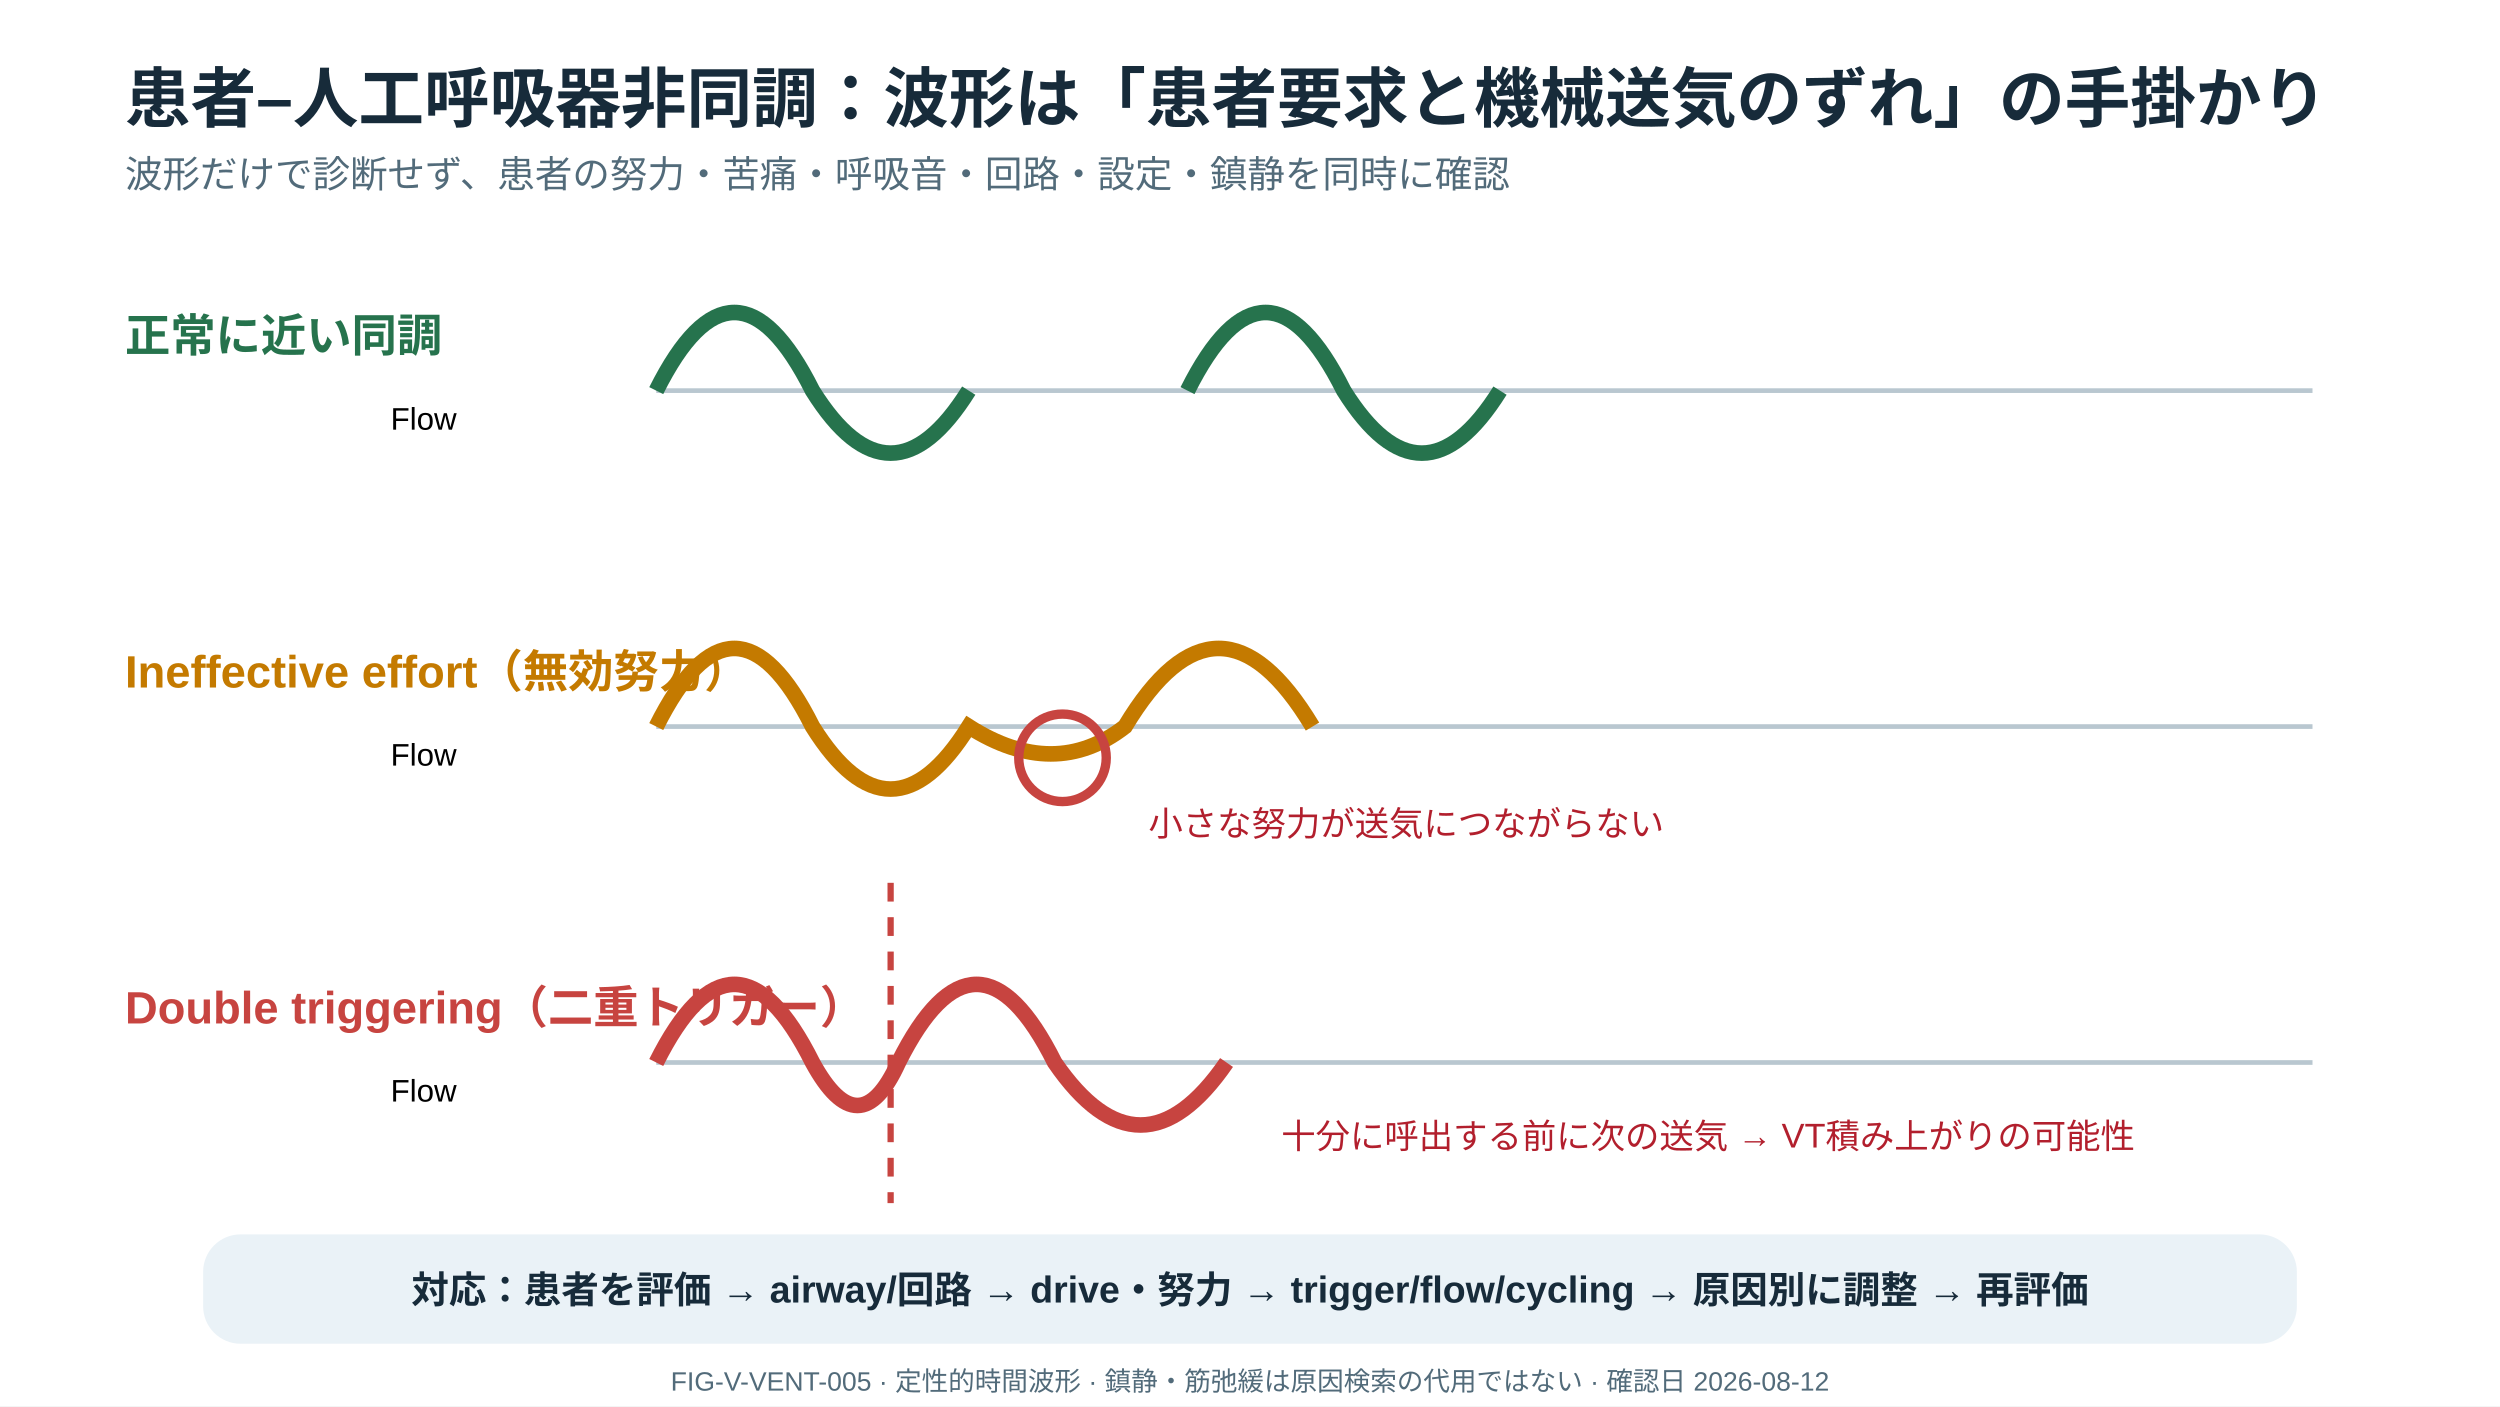
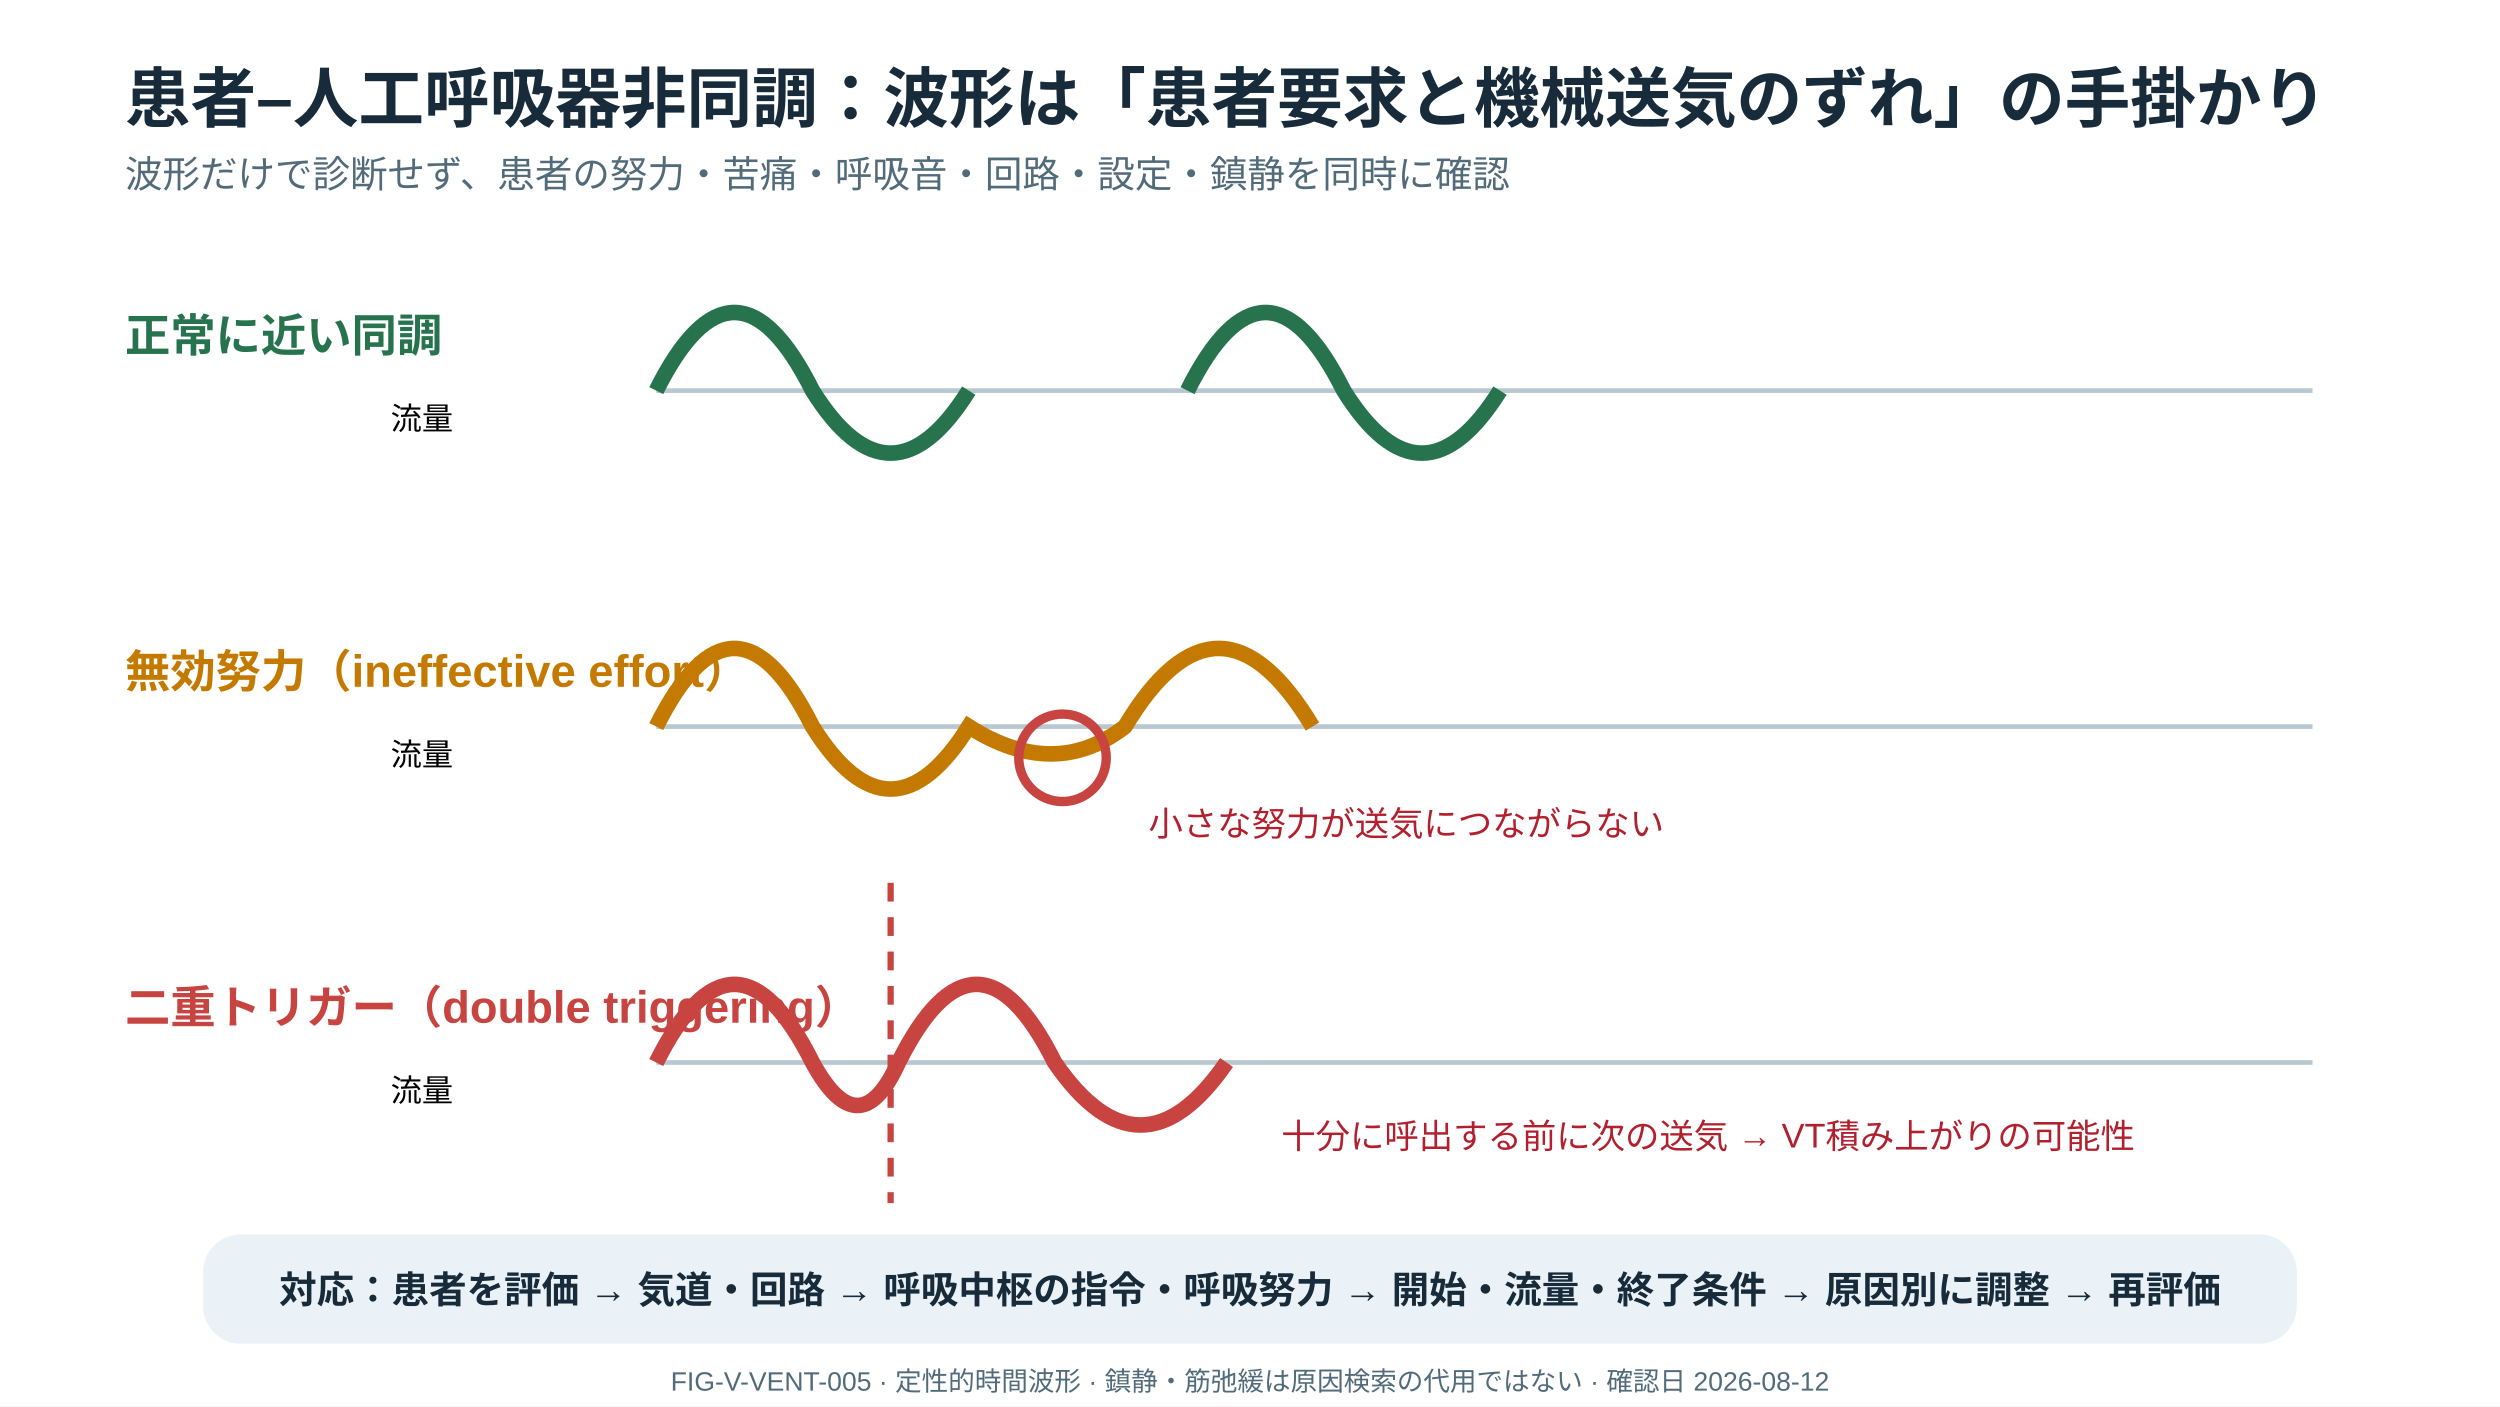
<svg xmlns="http://www.w3.org/2000/svg" width="1600" height="900" viewBox="0 0 1600 900" role="img" aria-labelledby="title desc">
  <rect width="1600" height="900" fill="#fff" />
-   <text x="80" y="78" font-family="Arial" font-size="42" font-weight="700" fill="#172B3A">患者–人工呼吸器非同調：波形は「患者要求と機械送気のずれ」の手掛かり</text>
-   <text x="80" y="120" font-family="Arial" font-size="24" fill="#526B7A">波形だけで診断せず、患者の努力・苦痛・呼吸音・回路・設定・鎮静を同時に確認</text>
-   <g font-family="Arial">
+   <text x="80" y="78" font-family="Hiragino Sans, Yu Gothic, Arial, sans-serif" font-size="42" font-weight="700" fill="#172B3A">患者–人工呼吸器非同調：波形は「患者要求と機械送気のずれ」の手掛かり</text>
+   <text x="80" y="120" font-family="Hiragino Sans, Yu Gothic, Arial, sans-serif" font-size="24" fill="#526B7A">波形だけで診断せず、患者の努力・苦痛・呼吸音・回路・設定・鎮静を同時に確認</text>
+   <g font-family="Hiragino Sans, Yu Gothic, Arial, sans-serif">
    <text x="80" y="225" font-size="29" font-weight="700" fill="#26734D">正常に近い同調</text>
-     <text x="80" y="440" font-size="29" font-weight="700" fill="#C47A00">Ineffective effort（無効努力）</text>
-     <text x="80" y="655" font-size="29" font-weight="700" fill="#C74440">Double triggering（二重トリガー）</text>
+     <text x="80" y="440" font-size="29" font-weight="700" fill="#C47A00">無効努力（ineffective effort）</text>
+     <text x="80" y="655" font-size="29" font-weight="700" fill="#C74440">二重トリガー（double triggering）</text>
    <g stroke="#B9C7D0" stroke-width="3">
      <line x1="420" y1="250" x2="1480" y2="250" />
      <line x1="420" y1="465" x2="1480" y2="465" />
      <line x1="420" y1="680" x2="1480" y2="680" />
    </g>
-     <text x="250" y="275" font-size="20">Flow</text>
-     <text x="250" y="490" font-size="20">Flow</text>
-     <text x="250" y="705" font-size="20">Flow</text>
+     <text x="250" y="275" font-size="20">流量</text>
+     <text x="250" y="490" font-size="20">流量</text>
+     <text x="250" y="705" font-size="20">流量</text>
  </g>
  <path d="M420 250 Q470 150 520 250 Q570 330 620 250 M760 250 Q810 150 860 250 Q910 330 960 250" fill="none" stroke="#26734D" stroke-width="10" />
  <path d="M420 465 Q470 365 520 465 Q570 545 620 465 Q675 500 720 465 Q780 365 840 465" fill="none" stroke="#C47A00" stroke-width="10" />
  <circle cx="680" cy="485" r="28" fill="none" stroke="#C74440" stroke-width="6" />
-   <text x="735" y="535" font-family="Arial" font-size="22" fill="#B21F2D">小さな努力が送気につながらない</text>
+   <text x="735" y="535" font-family="Hiragino Sans, Yu Gothic, Arial, sans-serif" font-size="22" fill="#B21F2D">小さな努力が送気につながらない</text>
  <path d="M420 680 Q470 580 520 680 Q550 735 575 680 Q625 580 675 680 Q730 760 785 680" fill="none" stroke="#C74440" stroke-width="10" />
  <path d="M570 565 V770" stroke="#C74440" stroke-width="4" stroke-dasharray="12 10" />
-   <text x="820" y="735" font-family="Arial" font-size="22" fill="#B21F2D">十分に呼出する前に次の送気 → VT積み上がりの可能性</text>
+   <text x="820" y="735" font-family="Hiragino Sans, Yu Gothic, Arial, sans-serif" font-size="22" fill="#B21F2D">十分に呼出する前に次の送気 → VT積み上がりの可能性</text>
  <rect x="130" y="790" width="1340" height="70" rx="24" fill="#EAF2F7" />
-   <text x="800" y="834" text-anchor="middle" font-family="Arial" font-size="24" font-weight="700" fill="#172B3A">対応：患者を評価 → airway/回路 → drive・努力 → trigger/flow/cycling → 原因別に調整 → 再評価</text>
-   <text x="800" y="890" text-anchor="middle" font-family="Arial" font-size="17" fill="#526B7A">FIG-V-VENT-005 · 定性的時間波形 · 鎮静・筋弛緩は原因検索の代用ではない · 確認日 2026-08-12</text>
+   <text x="800" y="834" text-anchor="middle" font-family="Hiragino Sans, Yu Gothic, Arial, sans-serif" font-size="24" font-weight="700" fill="#172B3A">対応：患者を評価 → 気道・回路 → 呼吸中枢の指令・呼吸努力 → 開始・流量・終了条件 → 原因別に調整 → 再評価</text>
+   <text x="800" y="890" text-anchor="middle" font-family="Hiragino Sans, Yu Gothic, Arial, sans-serif" font-size="17" fill="#526B7A">FIG-V-VENT-005 · 定性的時間波形 · 鎮静・筋弛緩は原因検索の代用ではない · 確認日 2026-08-12</text>
</svg>
